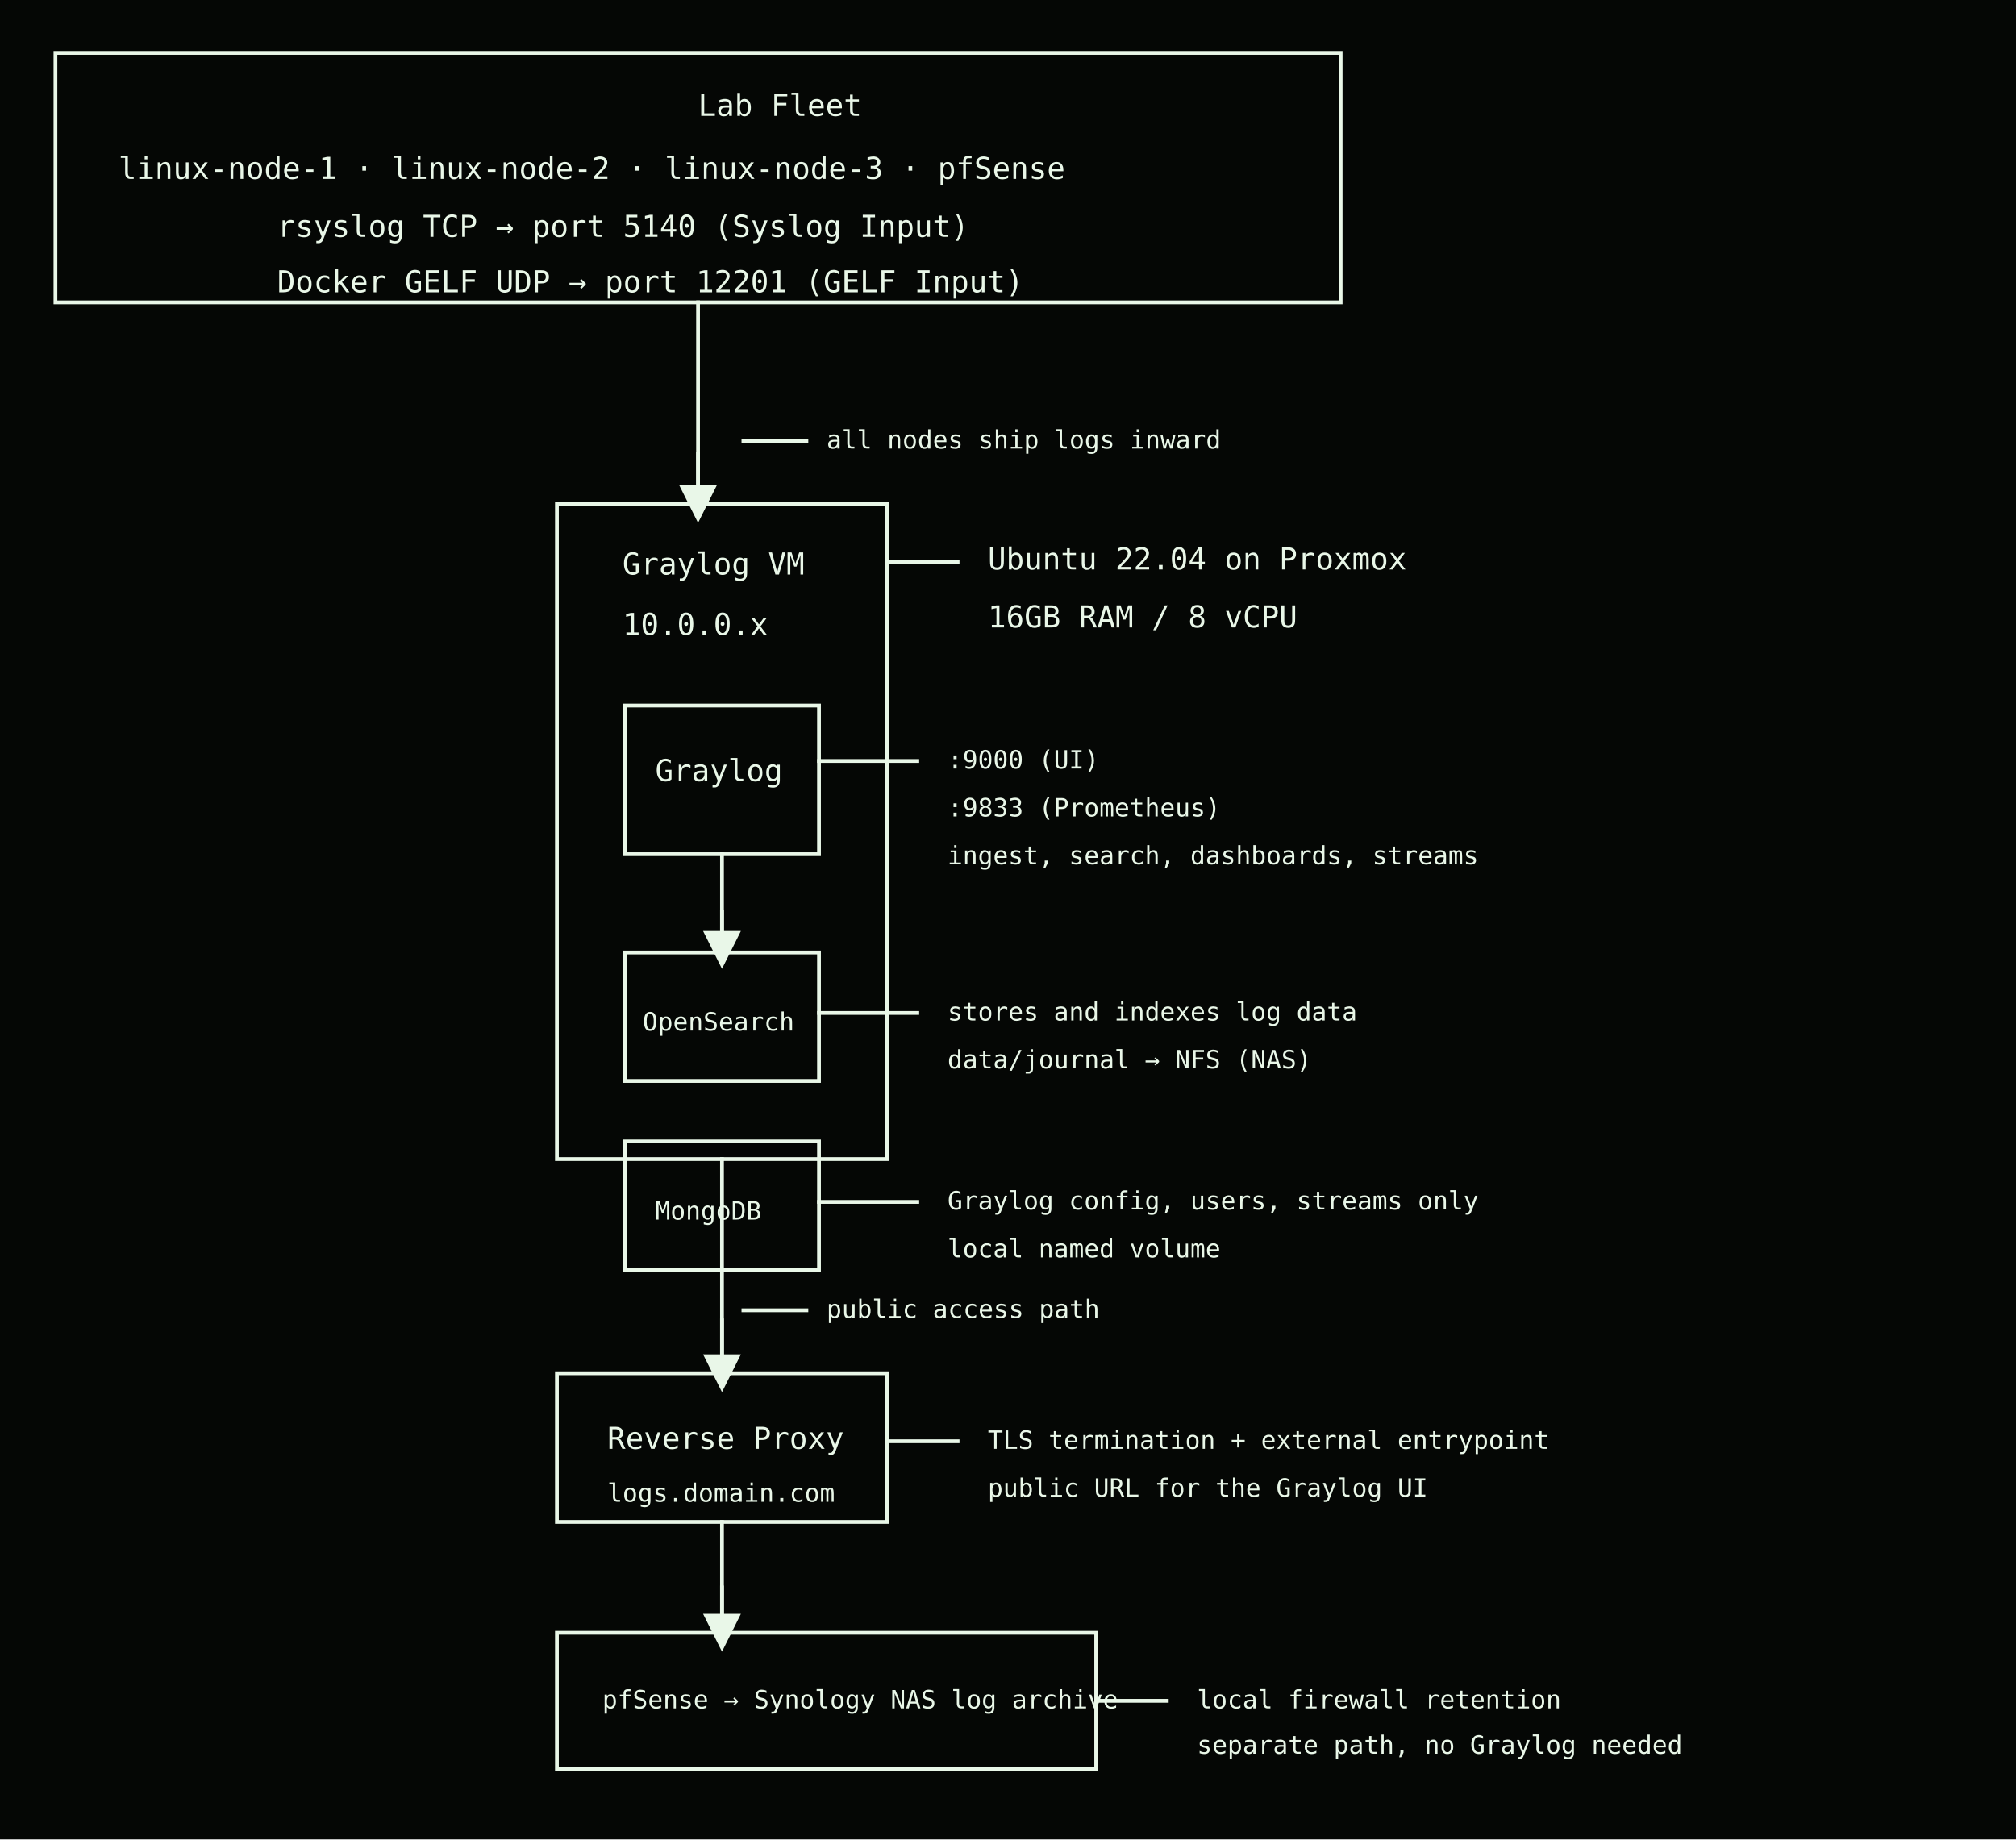
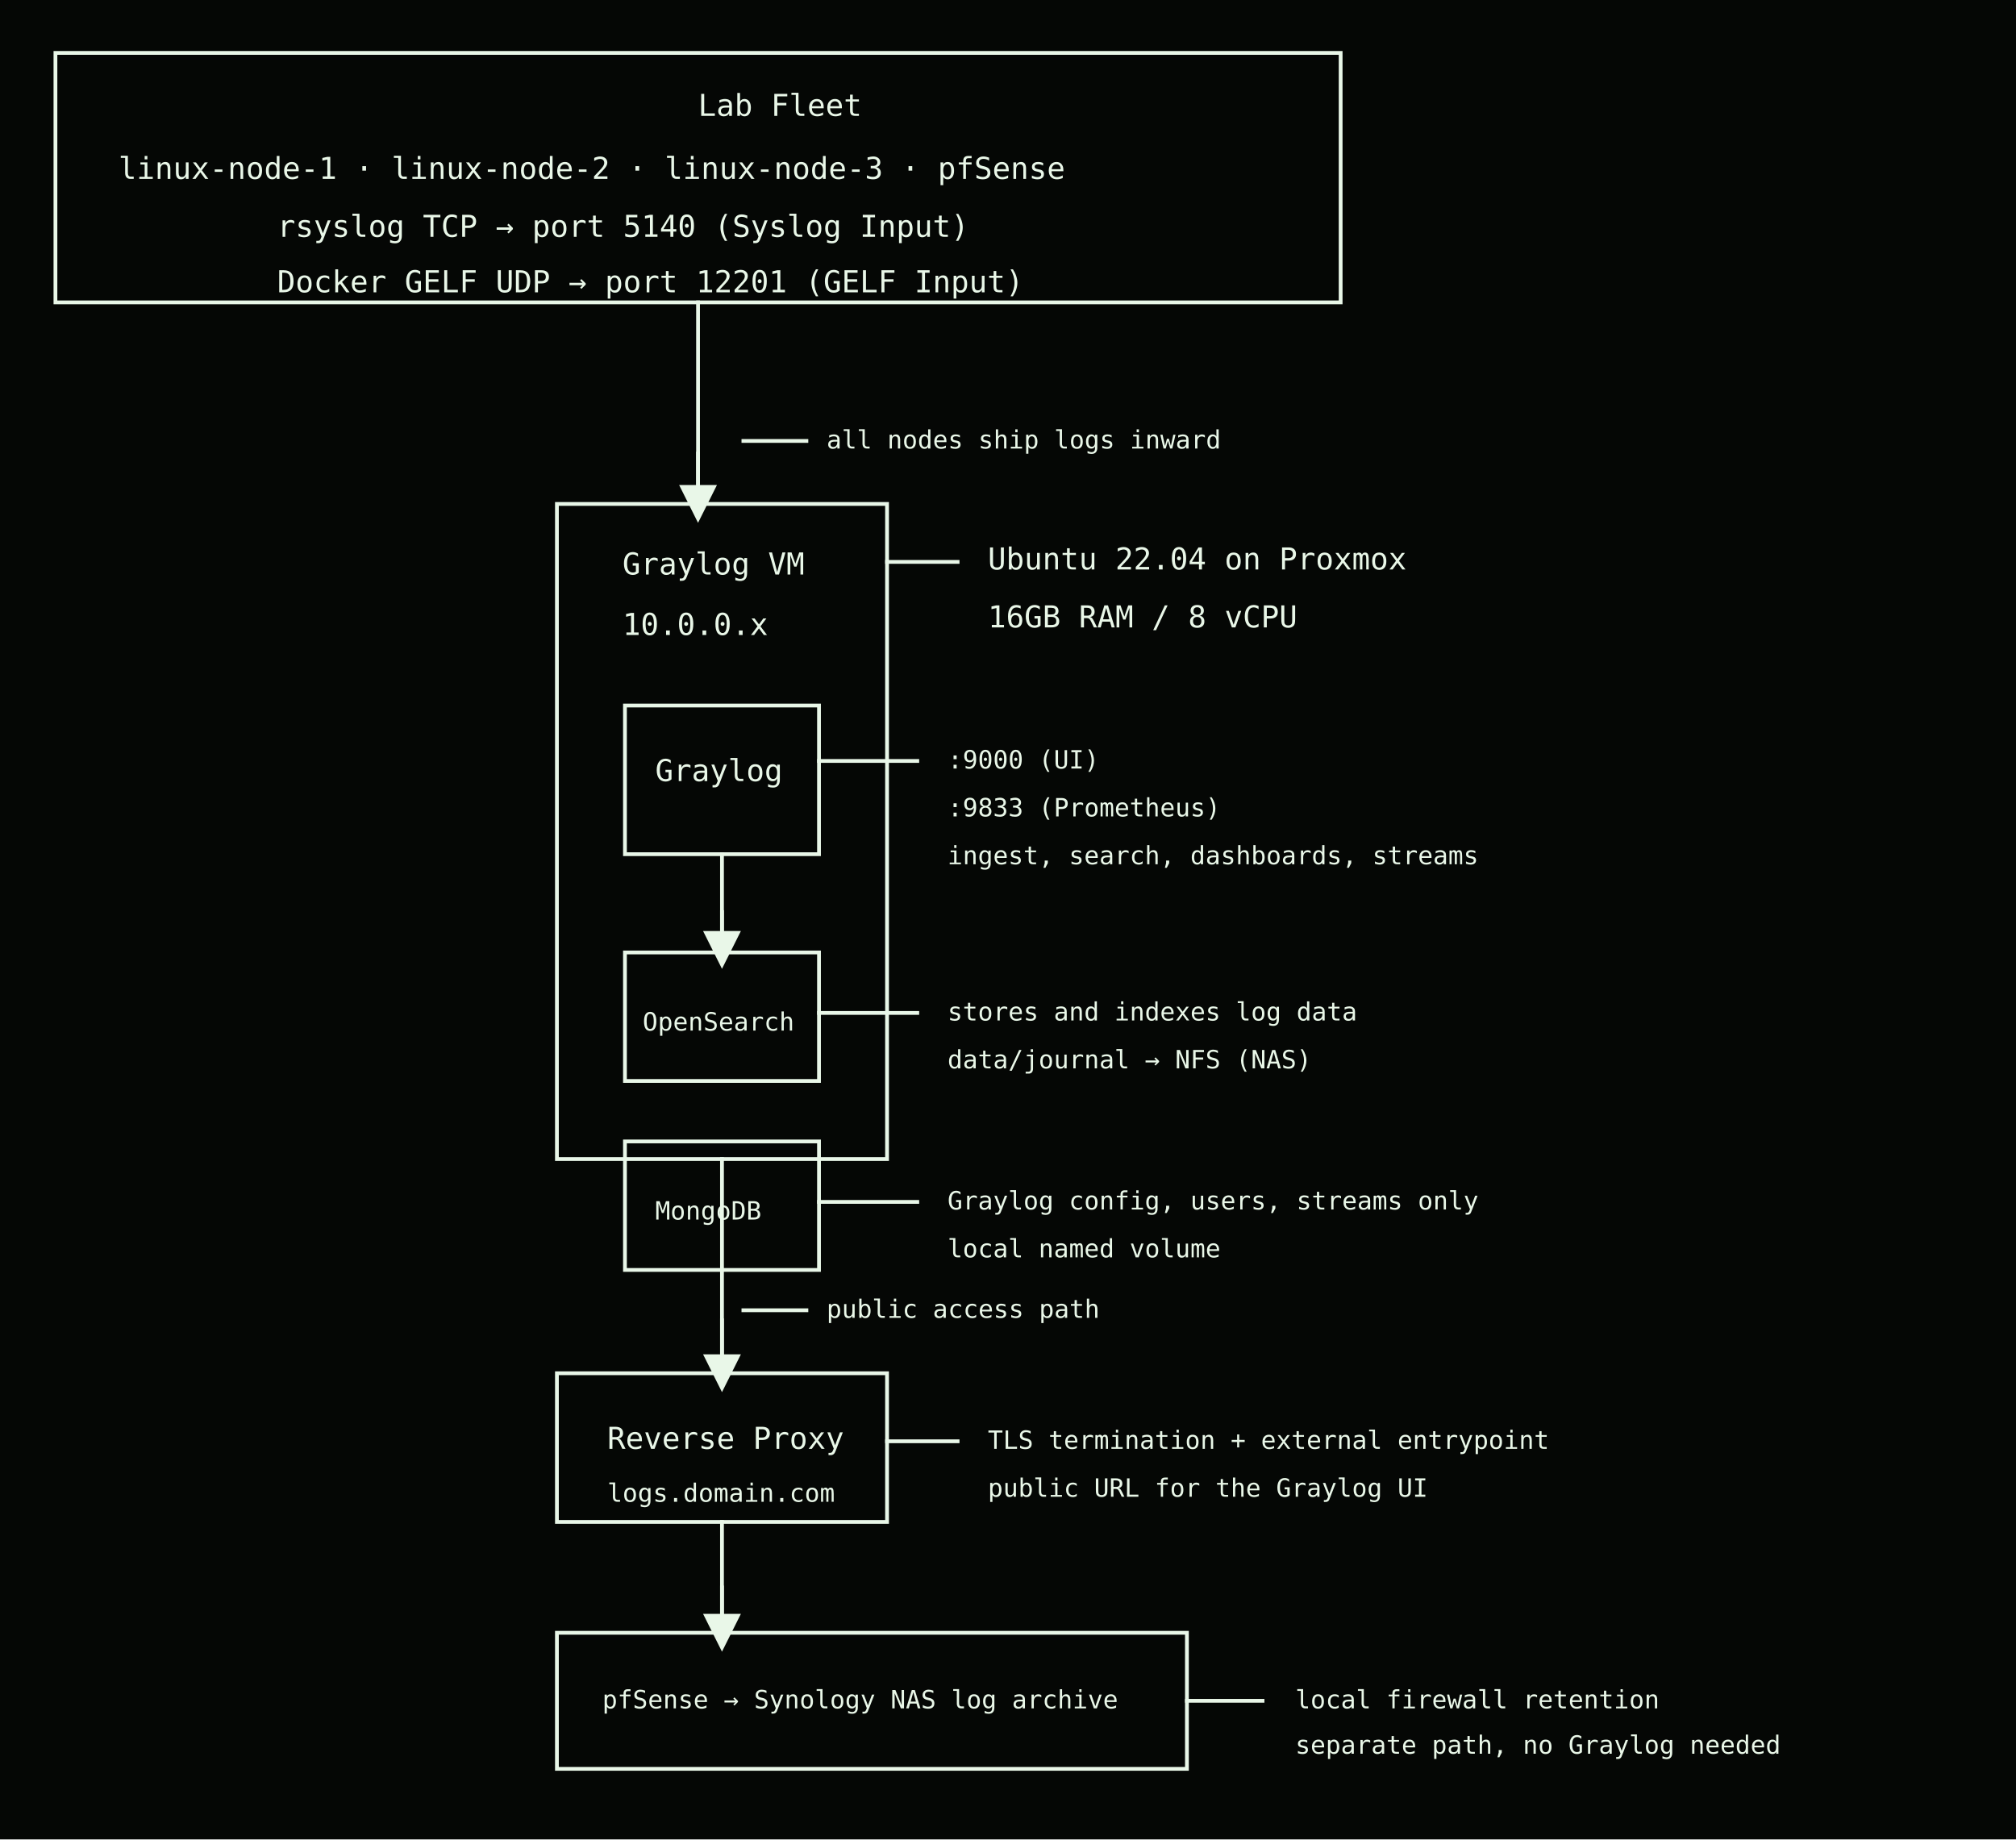
<svg xmlns="http://www.w3.org/2000/svg" viewBox="0 0 1600 1460" role="img" aria-labelledby="title desc">
  <defs>
    <style>
      .frame { fill: none; stroke: #e9f7e8; stroke-width: 3; stroke-linecap: square; stroke-linejoin: miter; }
      .flow { fill: none; stroke: #e9f7e8; stroke-width: 3; stroke-linecap: square; }
      .label { fill: #e9f7e8; font-family: Monaco, 'Bitstream Vera Sans Mono', 'Lucida Console', Terminal, monospace; font-size: 24px; }
      .small { fill: #e9f7e8; font-family: Monaco, 'Bitstream Vera Sans Mono', 'Lucida Console', Terminal, monospace; font-size: 20px; }
      .muted { fill: rgba(233,247,232,0.92); font-family: Monaco, 'Bitstream Vera Sans Mono', 'Lucida Console', Terminal, monospace; font-size: 20px; }
    </style>
    <marker id="arrow" markerWidth="10" markerHeight="10" refX="5" refY="5" orient="auto" markerUnits="strokeWidth">
      <path d="M 0 0 L 10 5 L 0 10 z" fill="#e9f7e8" />
    </marker>
  </defs>
  <rect width="1600" height="1460" fill="#050705" />
  <rect class="frame" x="44" y="42" width="1020" height="198" />
  <text class="label" x="554" y="92">Lab Fleet</text>
  <text class="label" x="94" y="142">linux-node-1 · linux-node-2 · linux-node-3 · pfSense</text>
  <text class="label" x="220" y="188">rsyslog TCP → port 5140 (Syslog Input)</text>
  <text class="label" x="220" y="232">Docker GELF UDP → port 12201 (GELF Input)</text>
  <line class="flow" x1="554" y1="240" x2="554" y2="400" />
  <line class="flow" x1="554" y1="360" x2="554" y2="400" marker-end="url(#arrow)" />
  <line class="flow" x1="590" y1="350" x2="640" y2="350" />
  <text class="small" x="656" y="356">all nodes ship logs inward</text>
  <rect class="frame" x="442" y="400" width="262" height="520" />
  <text class="label" x="494" y="456">Graylog VM</text>
  <text class="label" x="494" y="504">10.0.0.x</text>
  <line class="flow" x1="704" y1="446" x2="760" y2="446" />
  <text class="label" x="784" y="452">Ubuntu 22.04 on Proxmox</text>
  <text class="label" x="784" y="498">16GB RAM / 8 vCPU</text>
  <rect class="frame" x="496" y="560" width="154" height="118" />
  <text class="label" x="520" y="620">Graylog</text>
  <line class="flow" x1="650" y1="604" x2="728" y2="604" />
  <text class="small" x="752" y="610">:9000 (UI)</text>
  <text class="small" x="752" y="648">:9833 (Prometheus)</text>
  <text class="small" x="752" y="686">ingest, search, dashboards, streams</text>
  <line class="flow" x1="573" y1="678" x2="573" y2="754" />
  <line class="flow" x1="573" y1="724" x2="573" y2="754" marker-end="url(#arrow)" />
  <rect class="frame" x="496" y="756" width="154" height="102" />
  <text class="small" x="510" y="818">OpenSearch</text>
  <line class="flow" x1="650" y1="804" x2="728" y2="804" />
  <text class="small" x="752" y="810">stores and indexes log data</text>
  <text class="small" x="752" y="848">data/journal → NFS (NAS)</text>
  <rect class="frame" x="496" y="906" width="154" height="102" />
  <text class="small" x="520" y="968">MongoDB</text>
  <line class="flow" x1="650" y1="954" x2="728" y2="954" />
  <text class="small" x="752" y="960">Graylog config, users, streams only</text>
  <text class="small" x="752" y="998">local named volume</text>
  <line class="flow" x1="573" y1="920" x2="573" y2="1090" />
  <line class="flow" x1="573" y1="1048" x2="573" y2="1090" marker-end="url(#arrow)" />
  <line class="flow" x1="590" y1="1040" x2="640" y2="1040" />
  <text class="small" x="656" y="1046">public access path</text>
  <rect class="frame" x="442" y="1090" width="262" height="118" />
  <text class="label" x="482" y="1150">Reverse Proxy</text>
  <text class="small" x="482" y="1192">logs.domain.com</text>
  <line class="flow" x1="704" y1="1144" x2="760" y2="1144" />
  <text class="small" x="784" y="1150">TLS termination + external entrypoint</text>
  <text class="small" x="784" y="1188">public URL for the Graylog UI</text>
  <line class="flow" x1="573" y1="1208" x2="573" y2="1296" />
  <line class="flow" x1="573" y1="1260" x2="573" y2="1296" marker-end="url(#arrow)" />
-   <rect class="frame" x="442" y="1296" width="428" height="108" />
+   <rect class="frame" x="442" y="1296" width="500" height="108" />
  <text class="small" x="478" y="1356">pfSense → Synology NAS log archive</text>
-   <line class="flow" x1="870" y1="1350" x2="926" y2="1350" />
-   <text class="small" x="950" y="1356">local firewall retention</text>
-   <text class="small" x="950" y="1392">separate path, no Graylog needed</text>
+   <line class="flow" x1="942" y1="1350" x2="1002" y2="1350" />
+   <text class="small" x="1028" y="1356">local firewall retention</text>
+   <text class="small" x="1028" y="1392">separate path, no Graylog needed</text>
</svg>
